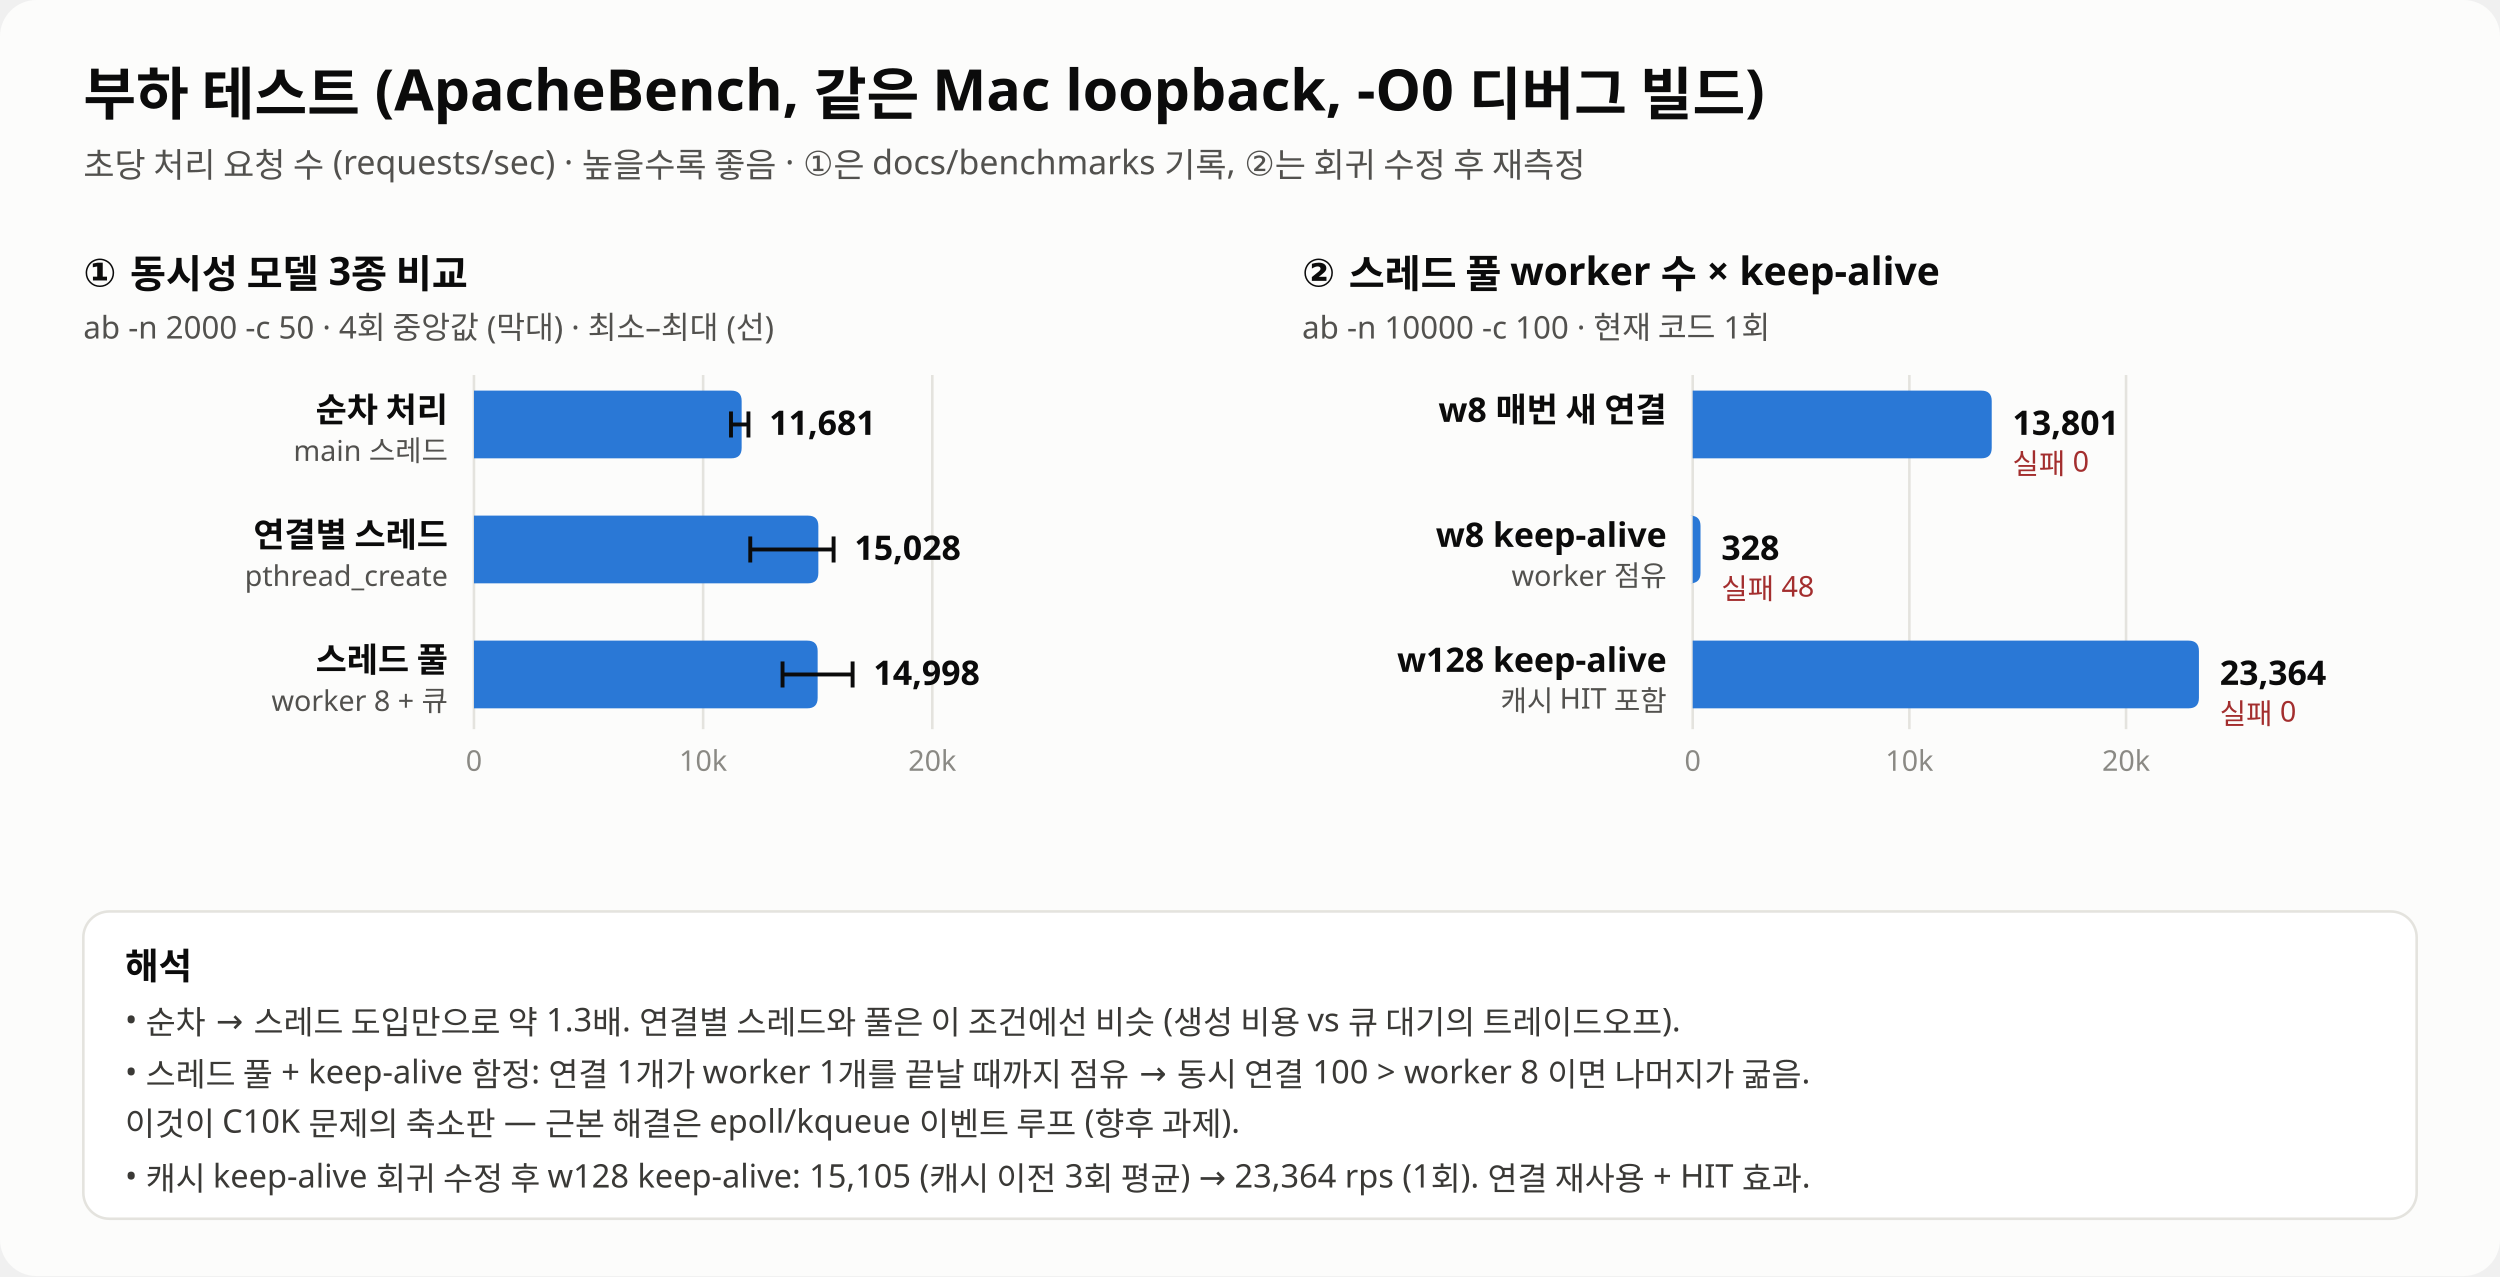
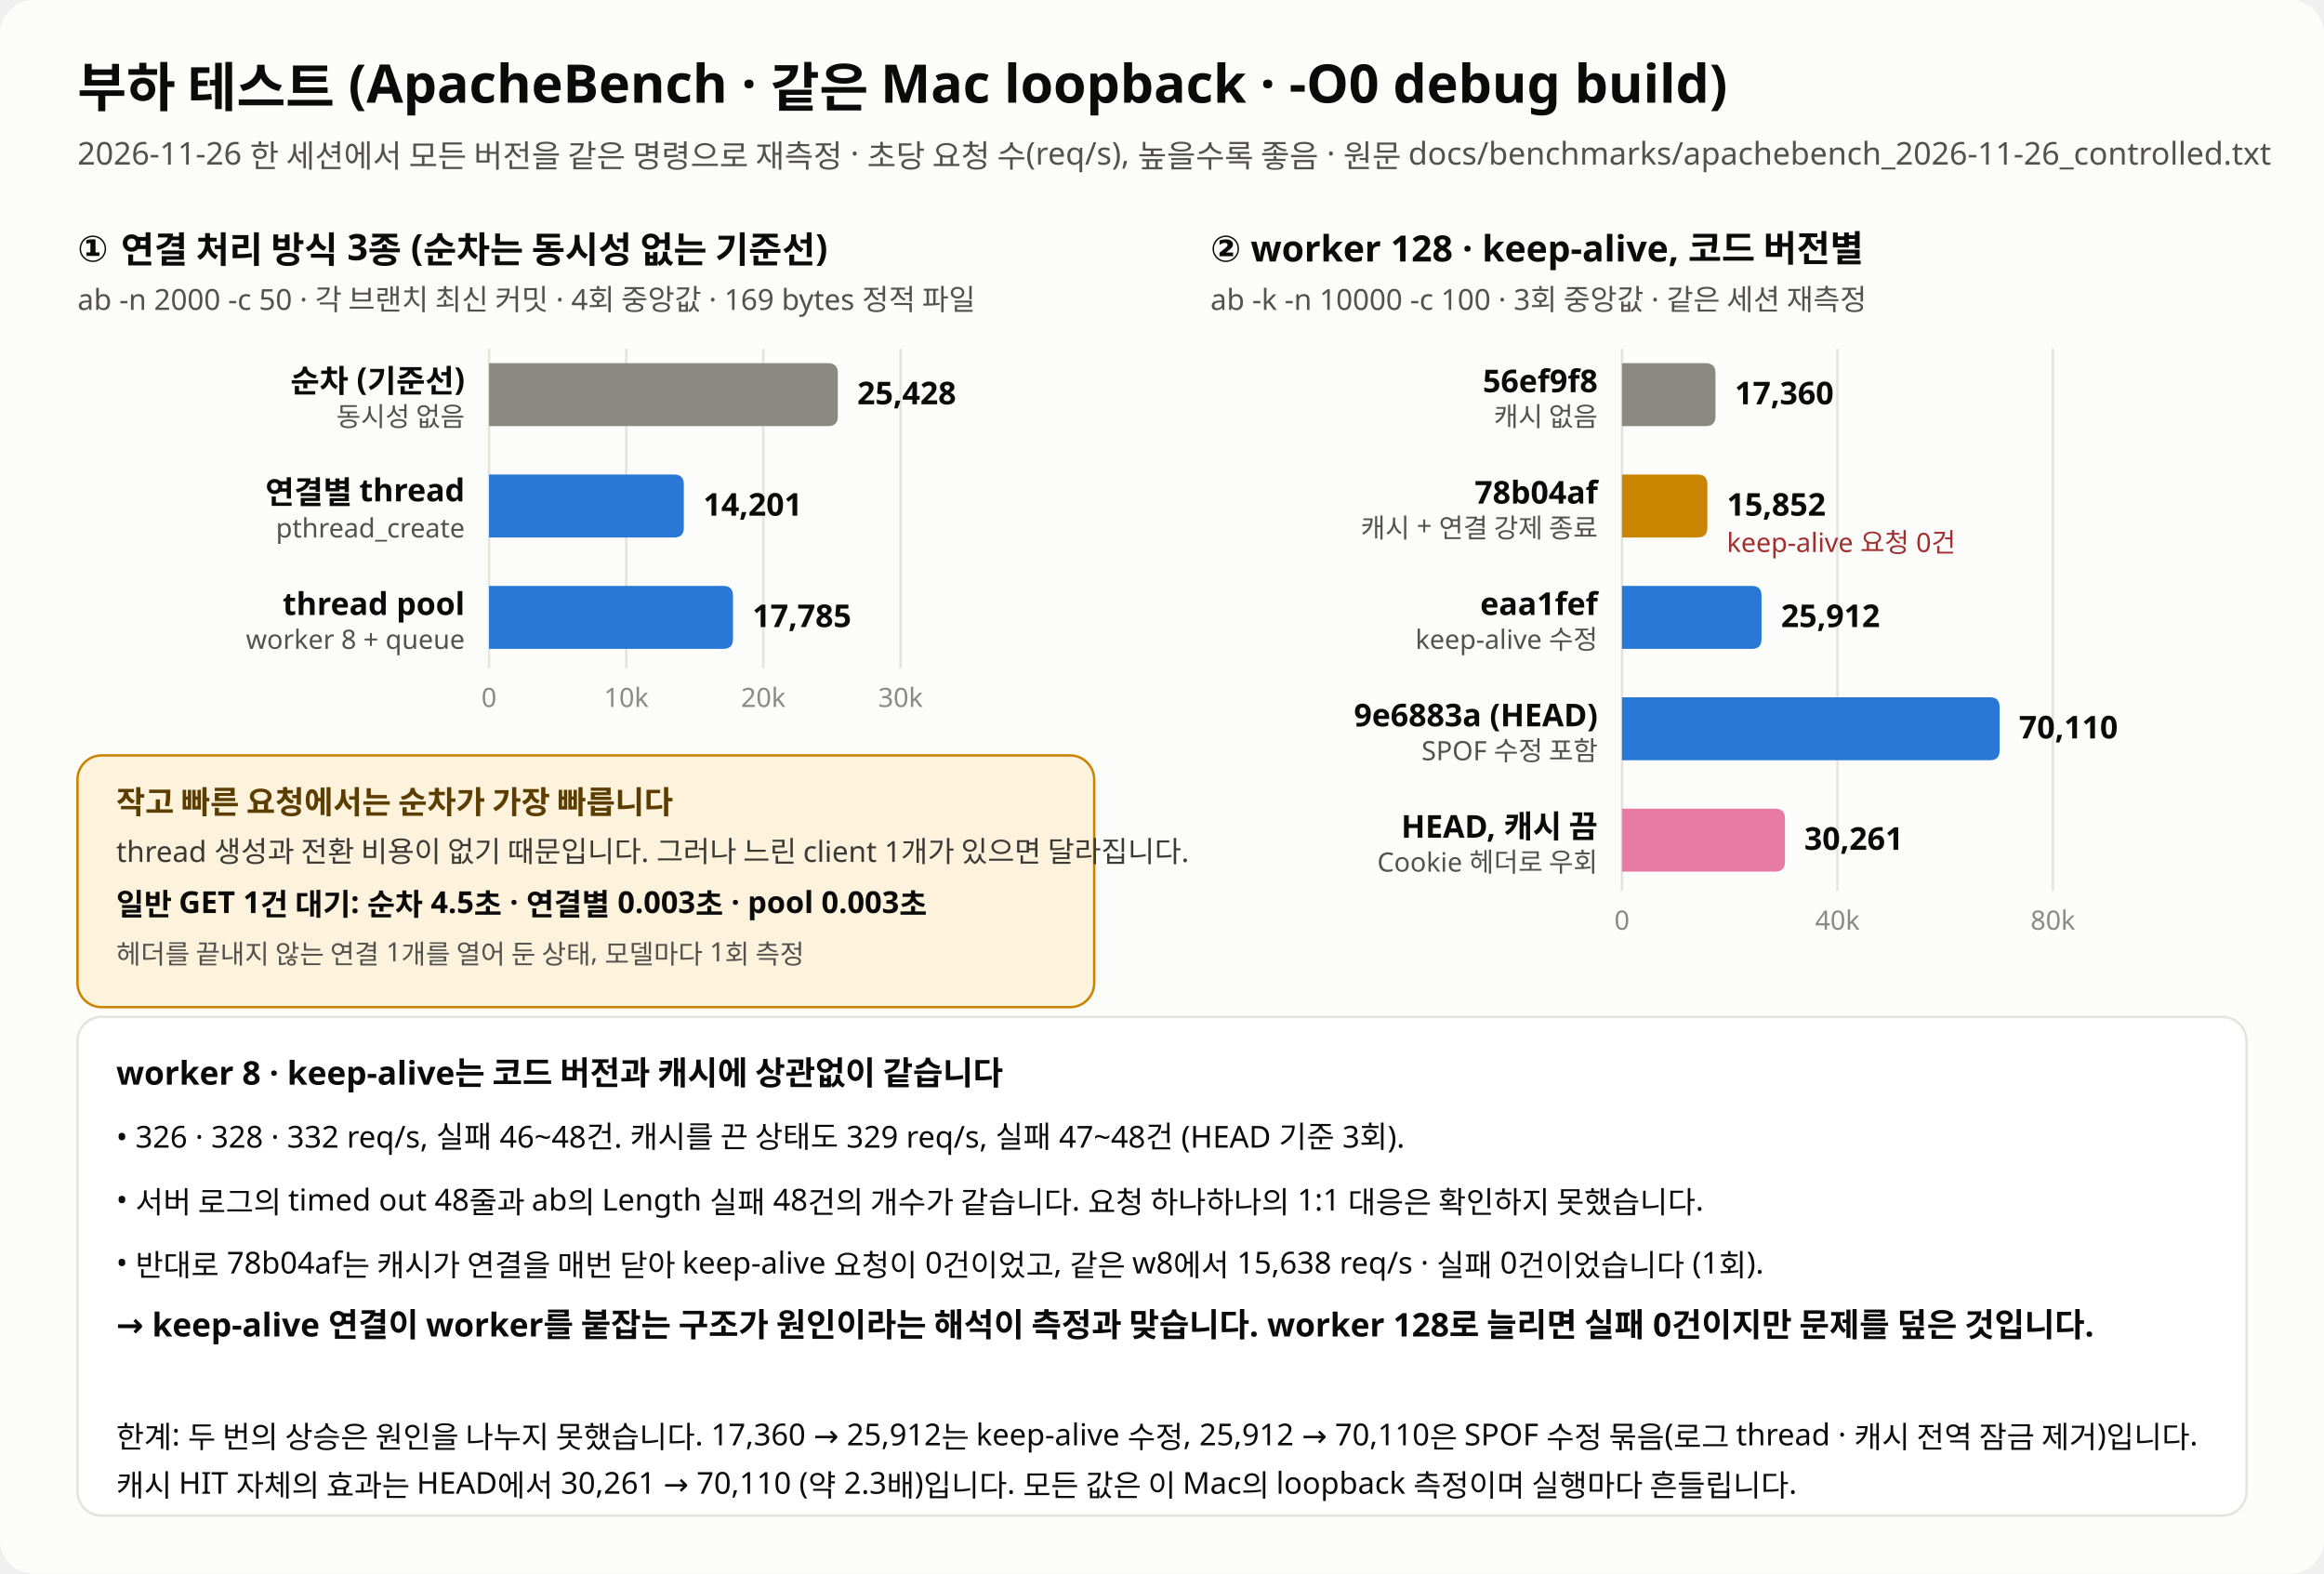
- <svg xmlns="http://www.w3.org/2000/svg" viewBox="0 0 960 490" width="960" height="490" font-family="'Apple SD Gothic Neo','Noto Sans KR','Malgun Gothic',sans-serif">
-   <rect width="960" height="490" rx="14" fill="#fcfcfb" />
-   <text x="32" y="44" font-size="22" font-weight="800" fill="#0b0b0b">부하 테스트 (ApacheBench, 같은 Mac loopback, -O0 디버그 빌드)</text>
-   <text x="32" y="68" font-size="13" fill="#52514e">초당 처리 요청 수 (requests/sec) · 높을수록 좋음 · ①은 docs/benchmarks 기록, ②는 회귀 수정 후 재측정</text>
-   <text x="32" y="110" font-size="15" font-weight="700" fill="#0b0b0b">① 동시성 모델 3종 비교</text>
-   <text x="32" y="130" font-size="12" fill="#52514e">ab -n 2000 -c 50 · 4회 중앙값 (막대) · 최소–최대 (선)</text>
-   <line x1="182.0" y1="144" x2="182.0" y2="280" stroke="#e4e3de" stroke-width="1" />
-   <text x="182.0" y="296" text-anchor="middle" font-size="11" fill="#8a8984">0</text>
-   <line x1="270.0" y1="144" x2="270.0" y2="280" stroke="#e4e3de" stroke-width="1" />
-   <text x="270.0" y="296" text-anchor="middle" font-size="11" fill="#8a8984">10k</text>
-   <line x1="358.0" y1="144" x2="358.0" y2="280" stroke="#e4e3de" stroke-width="1" />
-   <text x="358.0" y="296" text-anchor="middle" font-size="11" fill="#8a8984">20k</text>
-   <text x="172" y="162" text-anchor="end" font-size="13" font-weight="700" fill="#0b0b0b">순차 처리</text>
-   <text x="172" y="177" text-anchor="end" font-size="11" fill="#52514e">main 스레드</text>
-   <path d="M182 150 H280.795 q4 0 4 4 V172 q0 4 -4 4 H182 Z" fill="#2a78d6" />
-   <line x1="280.7" y1="163.0" x2="287.4" y2="163.0" stroke="#0b0b0b" stroke-width="1.5" />
-   <line x1="280.7" y1="158.0" x2="280.7" y2="168.0" stroke="#0b0b0b" stroke-width="1.5" />
-   <line x1="287.4" y1="158.0" x2="287.4" y2="168.0" stroke="#0b0b0b" stroke-width="1.5" />
-   <text x="295.4" y="167" font-size="13" font-weight="700" fill="#0b0b0b">11,681</text>
-   <text x="172" y="210" text-anchor="end" font-size="13" font-weight="700" fill="#0b0b0b">연결별 스레드</text>
-   <text x="172" y="225" text-anchor="end" font-size="11" fill="#52514e">pthread_create</text>
-   <path d="M182 198 H310.245 q4 0 4 4 V220 q0 4 -4 4 H182 Z" fill="#2a78d6" />
-   <line x1="288.1" y1="211.0" x2="320.1" y2="211.0" stroke="#0b0b0b" stroke-width="1.5" />
-   <line x1="288.1" y1="206.0" x2="288.1" y2="216.0" stroke="#0b0b0b" stroke-width="1.5" />
-   <line x1="320.1" y1="206.0" x2="320.1" y2="216.0" stroke="#0b0b0b" stroke-width="1.5" />
-   <text x="328.1" y="215" font-size="13" font-weight="700" fill="#0b0b0b">15,028</text>
-   <text x="172" y="258" text-anchor="end" font-size="13" font-weight="700" fill="#0b0b0b">스레드 풀</text>
-   <text x="172" y="273" text-anchor="end" font-size="11" fill="#52514e">worker 8 + 큐</text>
-   <path d="M182 246 H309.979 q4 0 4 4 V268 q0 4 -4 4 H182 Z" fill="#2a78d6" />
-   <line x1="300.5" y1="259.0" x2="327.4" y2="259.0" stroke="#0b0b0b" stroke-width="1.5" />
-   <line x1="300.5" y1="254.0" x2="300.5" y2="264.0" stroke="#0b0b0b" stroke-width="1.5" />
-   <line x1="327.4" y1="254.0" x2="327.4" y2="264.0" stroke="#0b0b0b" stroke-width="1.5" />
-   <text x="335.4" y="263" font-size="13" font-weight="700" fill="#0b0b0b">14,998</text>
-   <text x="500" y="110" font-size="15" font-weight="700" fill="#0b0b0b">② 스레드 풀 worker 수 × keep-alive</text>
-   <text x="500" y="130" font-size="12" fill="#52514e">ab -n 10000 -c 100 · 현재 코드 1회</text>
-   <line x1="650.0" y1="144" x2="650.0" y2="280" stroke="#e4e3de" stroke-width="1" />
-   <text x="650.0" y="296" text-anchor="middle" font-size="11" fill="#8a8984">0</text>
-   <line x1="733.2" y1="144" x2="733.2" y2="280" stroke="#e4e3de" stroke-width="1" />
-   <text x="733.2" y="296" text-anchor="middle" font-size="11" fill="#8a8984">10k</text>
-   <line x1="816.4" y1="144" x2="816.4" y2="280" stroke="#e4e3de" stroke-width="1" />
-   <text x="816.4" y="296" text-anchor="middle" font-size="11" fill="#8a8984">20k</text>
-   <text x="640" y="162" text-anchor="end" font-size="13" font-weight="700" fill="#0b0b0b">w8 매번 새 연결</text>
-   <text x="640" y="177" text-anchor="end" font-size="11" fill="#52514e" />
-   <path d="M650 150 H760.822 q4 0 4 4 V172 q0 4 -4 4 H650 Z" fill="#2a78d6" />
-   <text x="772.8" y="167" font-size="13" font-weight="700" fill="#0b0b0b">13,801</text>
-   <text x="772.8" y="182" font-size="11" fill="#a32e2e">실패 0</text>
-   <text x="640" y="210" text-anchor="end" font-size="13" font-weight="700" fill="#0b0b0b">w8 keep-alive</text>
-   <text x="640" y="225" text-anchor="end" font-size="11" fill="#52514e">worker 점유</text>
-   <path d="M650 198 H649 q4 0 4 4 V220 q0 4 -4 4 H650 Z" fill="#2a78d6" />
-   <text x="661.0" y="215" font-size="13" font-weight="700" fill="#0b0b0b">328</text>
-   <text x="661.0" y="230" font-size="11" fill="#a32e2e">실패 48</text>
-   <text x="640" y="258" text-anchor="end" font-size="13" font-weight="700" fill="#0b0b0b">w128 keep-alive</text>
-   <text x="640" y="273" text-anchor="end" font-size="11" fill="#52514e">캐시 HIT 포함</text>
-   <path d="M650 246 H840.392 q4 0 4 4 V268 q0 4 -4 4 H650 Z" fill="#2a78d6" />
-   <text x="852.4" y="263" font-size="13" font-weight="700" fill="#0b0b0b">23,364</text>
-   <text x="852.4" y="278" font-size="11" fill="#a32e2e">실패 0</text>
-   <rect x="32" y="350" width="896" height="118" rx="10" fill="#ffffff" stroke="#e4e3de" />
-   <text x="48" y="376" font-size="14" font-weight="700" fill="#0b0b0b">해석</text>
-   <text x="48" y="396" font-size="12.5" font-weight="400" fill="#3a3936">• 순차 → 스레드 도입만으로 약 1.3배. 연결별 스레드와 풀은 이 조건에선 비슷 (생성 비용 vs 큐 대기의 트레이드오프).</text>
-   <text x="48" y="416" font-size="12.5" font-weight="400" fill="#3a3936">• 스레드 풀 + keep-alive 함정: 연결 1개가 worker 1개를 끝날 때까지 점유 → 동시 연결 100 &gt; worker 8 이면 나머지가 굶음.</text>
-   <text x="48" y="436" font-size="12.5" font-weight="400" fill="#3a3936">  이것이 C10K 문제의 축소판 — 근본 해결은 epoll/kqueue 이벤트 루프 (향후 과제).</text>
-   <text x="48" y="456" font-size="12.5" font-weight="400" fill="#3a3936">• 캐시 keep-alive 회귀 수정 후 w128 keep-alive: 15,105 (캐시 이전 3회 평균) → 23,364 rps (1회). 연결 재사용 + HIT 효과.</text>
+ <svg xmlns="http://www.w3.org/2000/svg" viewBox="0 0 960 650" width="960" height="650" font-family="'Apple SD Gothic Neo','Noto Sans KR','Malgun Gothic',sans-serif">
+   <rect width="960" height="650" rx="14" fill="#fcfcfb" />
+   <text x="32" y="44" font-size="22" font-weight="800" fill="#0b0b0b">부하 테스트 (ApacheBench · 같은 Mac loopback · -O0 debug build)</text>
+   <text x="32" y="68" font-size="13" fill="#52514e">2026-11-26 한 세션에서 모든 버전을 같은 명령으로 재측정 · 초당 요청 수(req/s), 높을수록 좋음 · 원문 docs/benchmarks/apachebench_2026-11-26_controlled.txt</text>
+   <text x="32" y="108" font-size="15" font-weight="700" fill="#0b0b0b">① 연결 처리 방식 3종 (순차는 동시성 없는 기준선)</text>
+   <text x="32" y="128" font-size="12" fill="#52514e">ab -n 2000 -c 50 · 각 브랜치 최신 커밋 · 4회 중앙값 · 169 bytes 정적 파일</text>
+   <line x1="202.0" y1="144" x2="202.0" y2="276" stroke="#e4e3de" />
+   <text x="202.0" y="292" text-anchor="middle" font-size="11" fill="#8a8984">0</text>
+   <line x1="258.7" y1="144" x2="258.7" y2="276" stroke="#e4e3de" />
+   <text x="258.7" y="292" text-anchor="middle" font-size="11" fill="#8a8984">10k</text>
+   <line x1="315.3" y1="144" x2="315.3" y2="276" stroke="#e4e3de" />
+   <text x="315.3" y="292" text-anchor="middle" font-size="11" fill="#8a8984">20k</text>
+   <line x1="372.0" y1="144" x2="372.0" y2="276" stroke="#e4e3de" />
+   <text x="372.0" y="292" text-anchor="middle" font-size="11" fill="#8a8984">30k</text>
+   <text x="192" y="162" text-anchor="end" font-size="13" font-weight="700" fill="#0b0b0b">순차 (기준선)</text>
+   <text x="192" y="176" text-anchor="end" font-size="11" fill="#52514e">동시성 없음</text>
+   <path d="M202 150 H342.092 q4 0 4 4 V172 q0 4 -4 4 H202 Z" fill="#8a8984" />
+   <text x="354.1" y="167" font-size="13" font-weight="700" fill="#0b0b0b">25,428</text>
+   <text x="192" y="208" text-anchor="end" font-size="13" font-weight="700" fill="#0b0b0b">연결별 thread</text>
+   <text x="192" y="222" text-anchor="end" font-size="11" fill="#52514e">pthread_create</text>
+   <path d="M202 196 H278.472 q4 0 4 4 V218 q0 4 -4 4 H202 Z" fill="#2a78d6" />
+   <text x="290.5" y="213" font-size="13" font-weight="700" fill="#0b0b0b">14,201</text>
+   <text x="192" y="254" text-anchor="end" font-size="13" font-weight="700" fill="#0b0b0b">thread pool</text>
+   <text x="192" y="268" text-anchor="end" font-size="11" fill="#52514e">worker 8 + queue</text>
+   <path d="M202 242 H298.782 q4 0 4 4 V264 q0 4 -4 4 H202 Z" fill="#2a78d6" />
+   <text x="310.8" y="259" font-size="13" font-weight="700" fill="#0b0b0b">17,785</text>
+   <rect x="32" y="312" width="420" height="104" rx="10" fill="#fdf3dc" stroke="#c98500" />
+   <text x="48" y="336" font-size="13" font-weight="700" fill="#5c3d00">작고 빠른 요청에서는 순차가 가장 빠릅니다</text>
+   <text x="48" y="356" font-size="12" fill="#3a3936">thread 생성과 전환 비용이 없기 때문입니다. 그러나 느린 client 1개가 있으면 달라집니다.</text>
+   <text x="48" y="378" font-size="12.5" font-weight="700" fill="#0b0b0b">일반 GET 1건 대기: 순차 4.5초 · 연결별 0.003초 · pool 0.003초</text>
+   <text x="48" y="398" font-size="11" fill="#52514e">헤더를 끝내지 않는 연결 1개를 열어 둔 상태, 모델마다 1회 측정</text>
+   <text x="500" y="108" font-size="15" font-weight="700" fill="#0b0b0b">② worker 128 · keep-alive, 코드 버전별</text>
+   <text x="500" y="128" font-size="12" fill="#52514e">ab -k -n 10000 -c 100 · 3회 중앙값 · 같은 세션 재측정</text>
+   <line x1="670.0" y1="144" x2="670.0" y2="368" stroke="#e4e3de" />
+   <text x="670.0" y="384" text-anchor="middle" font-size="11" fill="#8a8984">0</text>
+   <line x1="759.0" y1="144" x2="759.0" y2="368" stroke="#e4e3de" />
+   <text x="759.0" y="384" text-anchor="middle" font-size="11" fill="#8a8984">40k</text>
+   <line x1="848.0" y1="144" x2="848.0" y2="368" stroke="#e4e3de" />
+   <text x="848.0" y="384" text-anchor="middle" font-size="11" fill="#8a8984">80k</text>
+   <text x="660" y="162" text-anchor="end" font-size="13" font-weight="700" fill="#0b0b0b">56ef9f8</text>
+   <text x="660" y="176" text-anchor="end" font-size="11" fill="#52514e">캐시 없음</text>
+   <path d="M670 150 H704.626 q4 0 4 4 V172 q0 4 -4 4 H670 Z" fill="#8a8984" />
+   <text x="716.6" y="167" font-size="13" font-weight="700" fill="#0b0b0b">17,360</text>
+   <text x="660" y="208" text-anchor="end" font-size="13" font-weight="700" fill="#0b0b0b">78b04af</text>
+   <text x="660" y="222" text-anchor="end" font-size="11" fill="#52514e">캐시 + 연결 강제 종료</text>
+   <path d="M670 196 H701.271 q4 0 4 4 V218 q0 4 -4 4 H670 Z" fill="#c98500" />
+   <text x="713.3" y="213" font-size="13" font-weight="700" fill="#0b0b0b">15,852</text>
+   <text x="713.3" y="228" font-size="11" fill="#a32e2e">keep-alive 요청 0건</text>
+   <text x="660" y="254" text-anchor="end" font-size="13" font-weight="700" fill="#0b0b0b">eaa1fef</text>
+   <text x="660" y="268" text-anchor="end" font-size="11" fill="#52514e">keep-alive 수정</text>
+   <path d="M670 242 H723.654 q4 0 4 4 V264 q0 4 -4 4 H670 Z" fill="#2a78d6" />
+   <text x="735.7" y="259" font-size="13" font-weight="700" fill="#0b0b0b">25,912</text>
+   <text x="660" y="300" text-anchor="end" font-size="13" font-weight="700" fill="#0b0b0b">9e6883a (HEAD)</text>
+   <text x="660" y="314" text-anchor="end" font-size="11" fill="#52514e">SPOF 수정 포함</text>
+   <path d="M670 288 H821.995 q4 0 4 4 V310 q0 4 -4 4 H670 Z" fill="#2a78d6" />
+   <text x="834.0" y="305" font-size="13" font-weight="700" fill="#0b0b0b">70,110</text>
+   <text x="660" y="346" text-anchor="end" font-size="13" font-weight="700" fill="#0b0b0b">HEAD, 캐시 끔</text>
+   <text x="660" y="360" text-anchor="end" font-size="11" fill="#52514e">Cookie 헤더로 우회</text>
+   <path d="M670 334 H733.331 q4 0 4 4 V356 q0 4 -4 4 H670 Z" fill="#e87ba4" />
+   <text x="745.3" y="351" font-size="13" font-weight="700" fill="#0b0b0b">30,261</text>
+   <rect x="32" y="420" width="896" height="206" rx="10" fill="#ffffff" stroke="#e4e3de" />
+   <text x="48" y="448" font-size="13.5" font-weight="700" fill="#0b0b0b">worker 8 · keep-alive는 코드 버전과 캐시에 상관없이 같습니다</text>
+   <text x="48" y="474" font-size="12.5" font-weight="400" fill="#0b0b0b">• 326 · 328 · 332 req/s, 실패 46~48건. 캐시를 끈 상태도 329 req/s, 실패 47~48건 (HEAD 기준 3회).</text>
+   <text x="48" y="500" font-size="12.5" font-weight="400" fill="#0b0b0b">• 서버 로그의 timed out 48줄과 ab의 Length 실패 48건의 개수가 같습니다. 요청 하나하나의 1:1 대응은 확인하지 못했습니다.</text>
+   <text x="48" y="526" font-size="12.5" font-weight="400" fill="#0b0b0b">• 반대로 78b04af는 캐시가 연결을 매번 닫아 keep-alive 요청이 0건이었고, 같은 w8에서 15,638 req/s · 실패 0건이었습니다 (1회).</text>
+   <text x="48" y="552" font-size="13.5" font-weight="700" fill="#0b0b0b">→ keep-alive 연결이 worker를 붙잡는 구조가 원인이라는 해석이 측정과 맞습니다. worker 128로 늘리면 실패 0건이지만 문제를 덮은 것입니다.</text>
+   <text x="48" y="598" font-size="12.5" fill="#0b0b0b">한계: 두 번의 상승은 원인을 나누지 못했습니다. 17,360 → 25,912는 keep-alive 수정, 25,912 → 70,110은 SPOF 수정 묶음(로그 thread · 캐시 전역 잠금 제거)입니다.</text>
+   <text x="48" y="618" font-size="12.5" fill="#0b0b0b">캐시 HIT 자체의 효과는 HEAD에서 30,261 → 70,110 (약 2.3배)입니다. 모든 값은 이 Mac의 loopback 측정이며 실행마다 흔들립니다.</text>
</svg>
